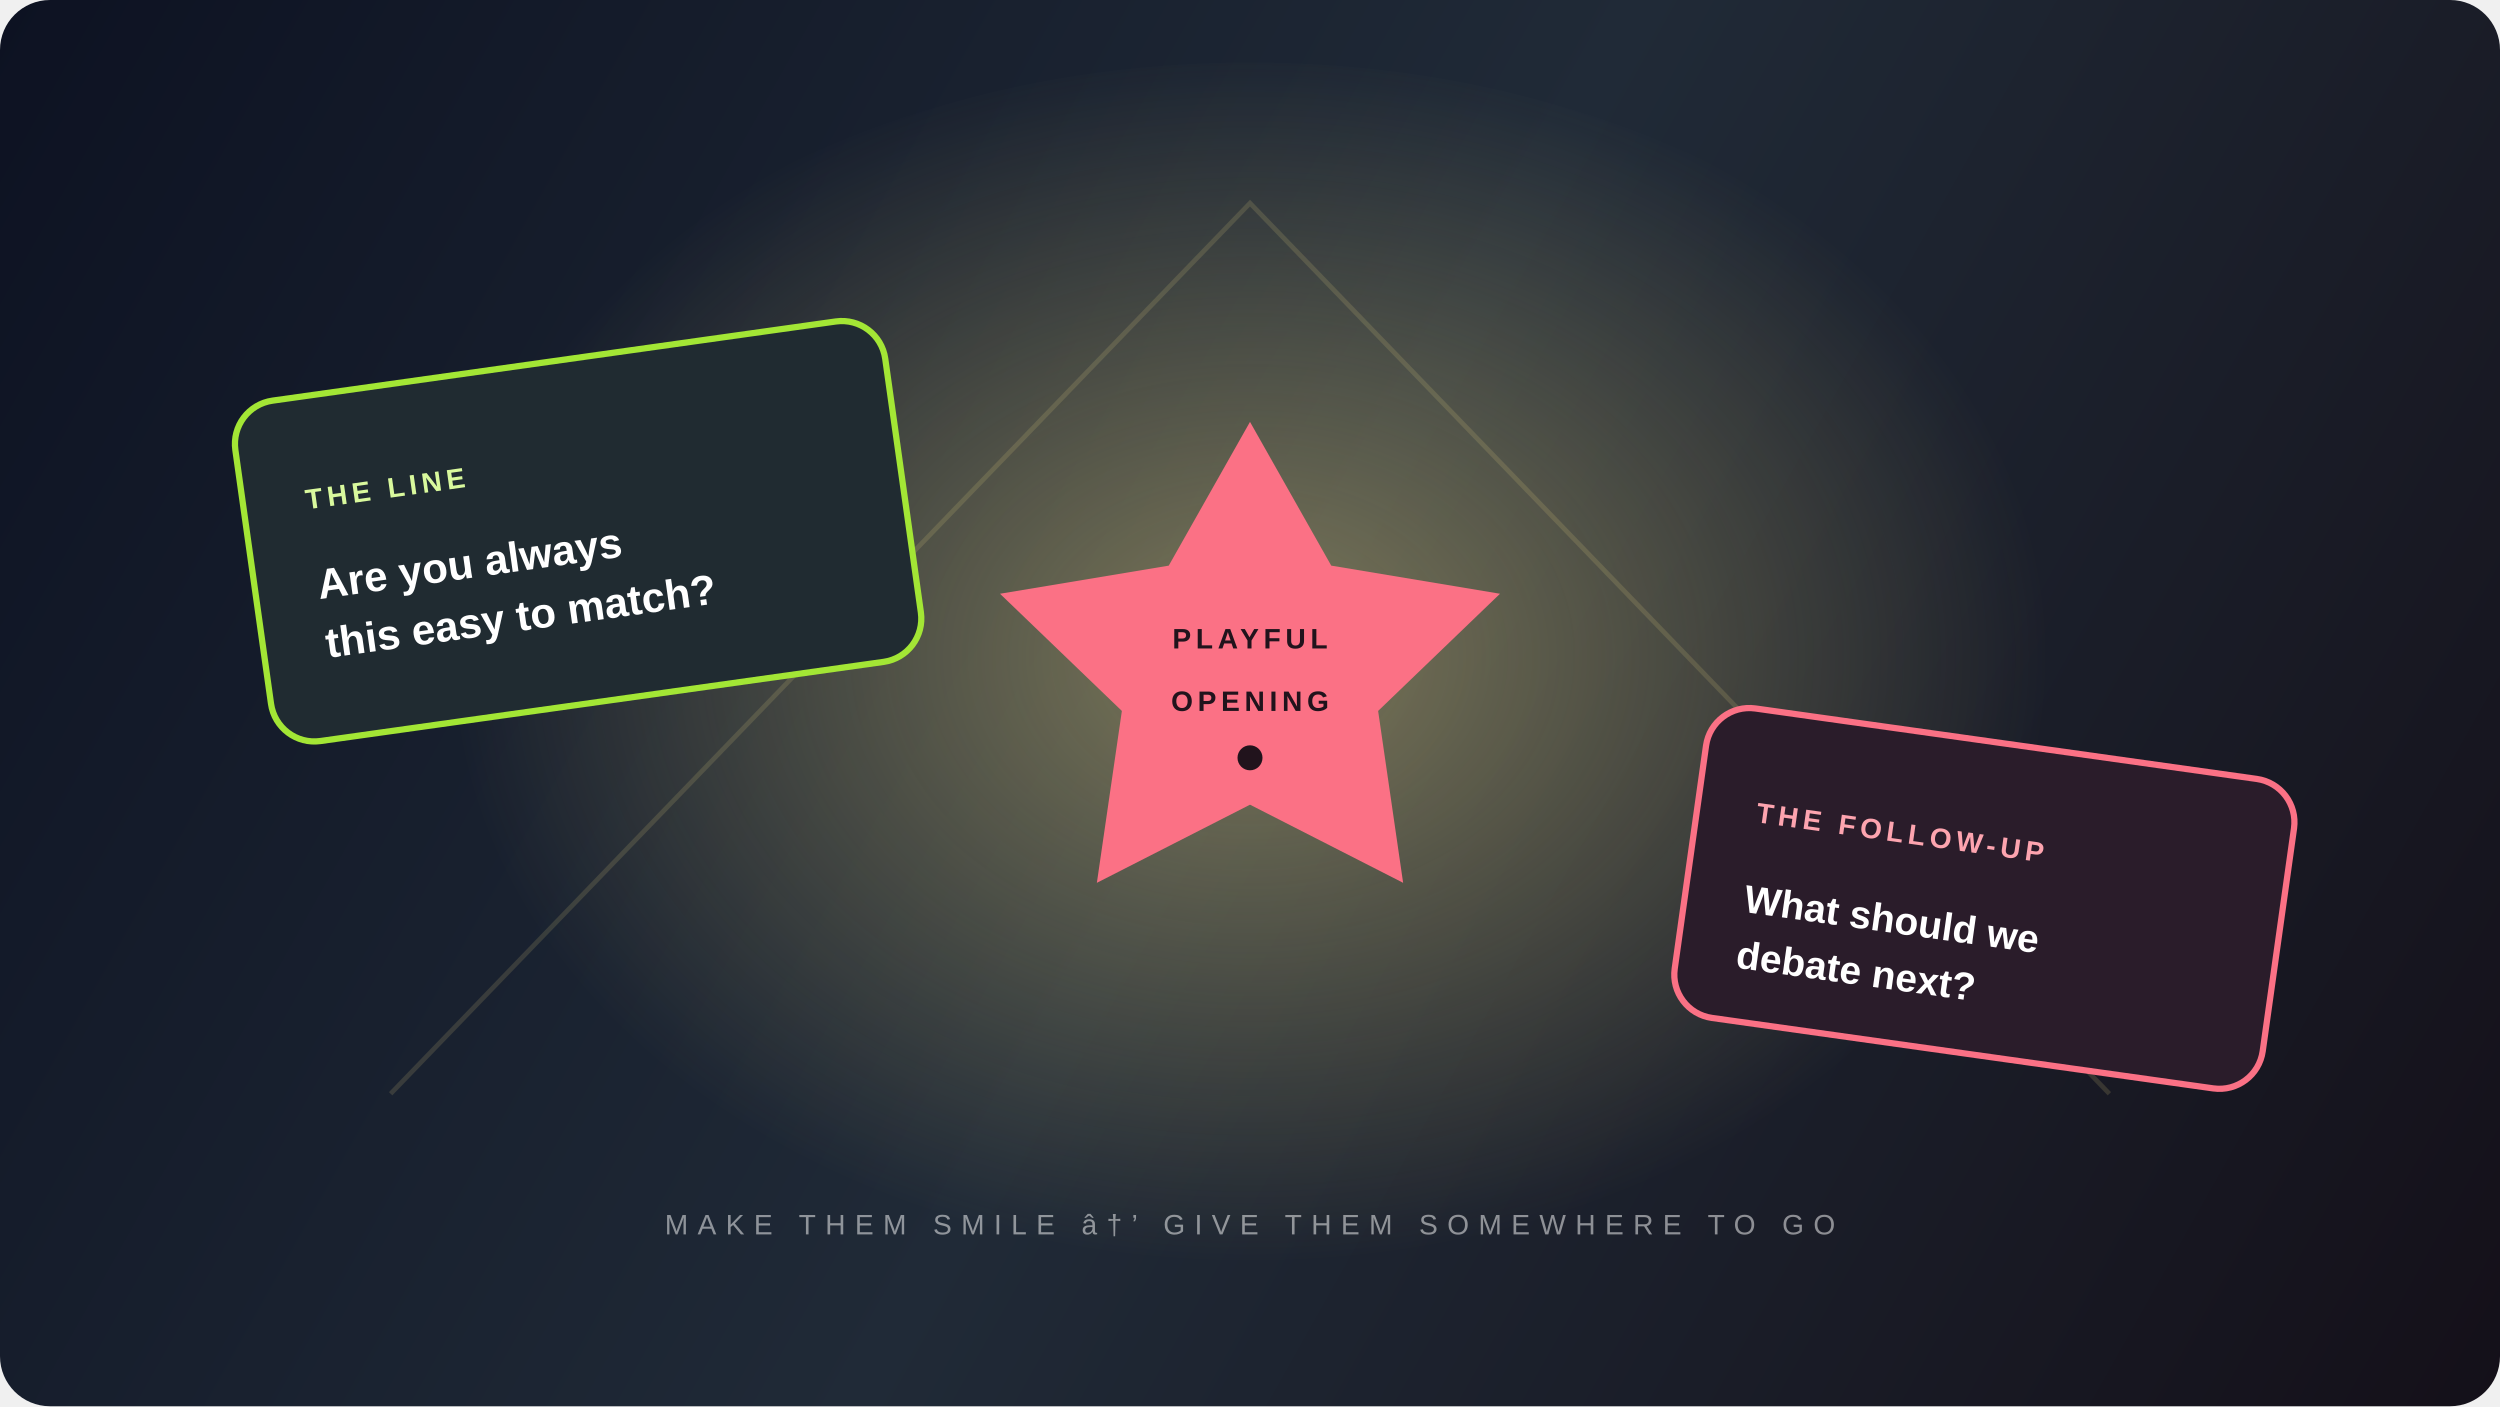
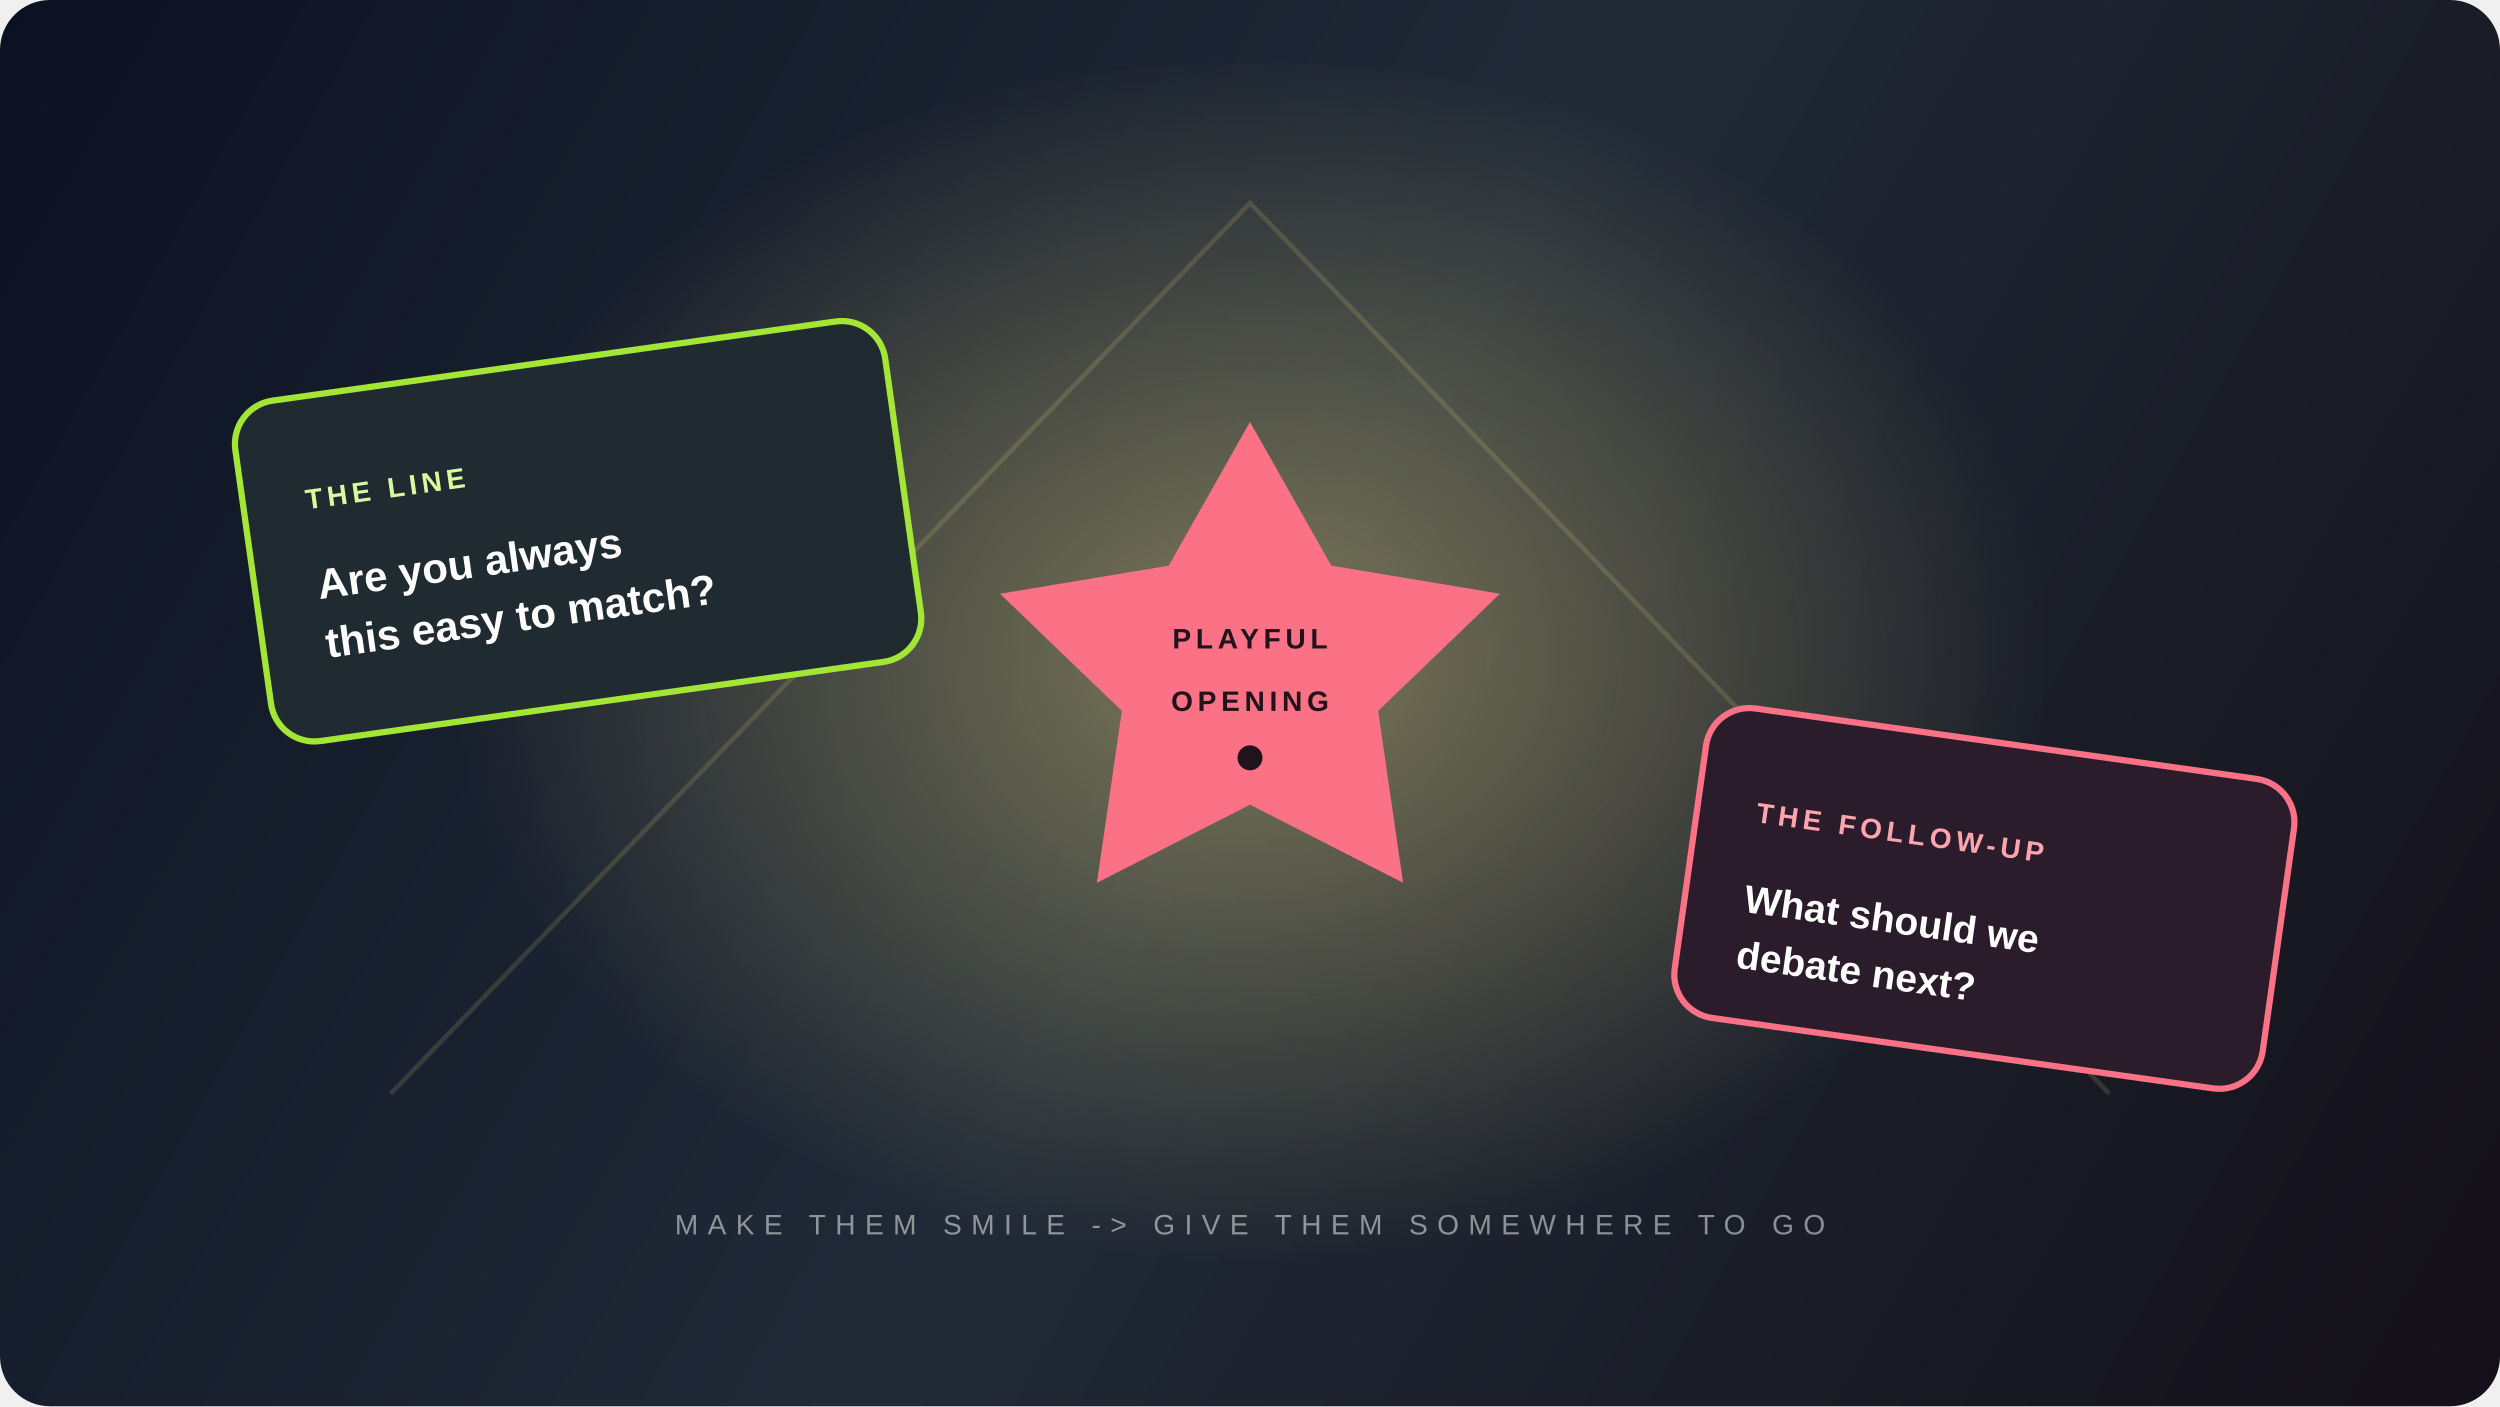
<svg xmlns="http://www.w3.org/2000/svg" width="1600" height="900" viewBox="0 0 1600 900" fill="none" role="img" aria-labelledby="title desc">
  <defs>
    <linearGradient id="bg" x1="0" y1="0" x2="1600" y2="900" gradientUnits="userSpaceOnUse">
      <stop stop-color="#0D1222" />
      <stop offset="0.5" stop-color="#202A37" />
      <stop offset="1" stop-color="#141019" />
    </linearGradient>
    <radialGradient id="spot" cx="0" cy="0" r="1" gradientUnits="userSpaceOnUse" gradientTransform="translate(800 420) rotate(90) scale(390 510)">
      <stop stop-color="#FDE68A" stop-opacity="0.42" />
      <stop offset="1" stop-color="#FDE68A" stop-opacity="0" />
    </radialGradient>
    <linearGradient id="ticket" x1="560" y1="300" x2="1040" y2="610" gradientUnits="userSpaceOnUse">
      <stop stop-color="#FB7185" />
      <stop offset="1" stop-color="#A3E635" />
    </linearGradient>
  </defs>
  <rect width="1600" height="900" rx="32" fill="url(#bg)" />
  <ellipse cx="800" cy="440" rx="540" ry="400" fill="url(#spot)" />
  <path d="M250 700L800 130L1350 700" stroke="#FDE68A" stroke-opacity="0.14" stroke-width="3" />
  <g transform="translate(160 230) rotate(-8 210 110)">
    <rect width="420" height="220" rx="28" fill="#202B31" stroke="#A3E635" stroke-width="4" />
    <text x="40" y="72" fill="#D9F99D" font-family="Arial,sans-serif" font-size="18" font-weight="800" letter-spacing="3">THE LINE</text>
    <text x="40" y="130" fill="#FFFFFF" font-family="Arial,sans-serif" font-size="27" font-weight="800">Are you always</text>
    <text x="40" y="168" fill="#FFFFFF" font-family="Arial,sans-serif" font-size="27" font-weight="800">this easy to match?</text>
  </g>
  <g transform="translate(600 270)">
    <path d="M200 0L252 92L360 110L282 185L298 295L200 245L102 295L118 185L40 110L148 92L200 0Z" fill="url(#ticket)" />
    <text x="200" y="145" text-anchor="middle" fill="#21131C" font-family="Arial,sans-serif" font-size="18" font-weight="900" letter-spacing="3">PLAYFUL</text>
    <text x="200" y="185" text-anchor="middle" fill="#21131C" font-family="Arial,sans-serif" font-size="18" font-weight="900" letter-spacing="3">OPENING</text>
    <circle cx="200" cy="215" r="8" fill="#21131C" />
  </g>
  <g transform="translate(1080 475) rotate(8 190 100)">
    <rect width="380" height="200" rx="28" fill="#2A1C2A" stroke="#FB7185" stroke-width="4" />
    <text x="38" y="72" fill="#FDA4AF" font-family="Arial,sans-serif" font-size="18" font-weight="800" letter-spacing="3">THE FOLLOW-UP</text>
    <text x="38" y="130" fill="#FFFFFF" font-family="Arial,sans-serif" font-size="25" font-weight="800">What should we</text>
    <text x="38" y="166" fill="#FFFFFF" font-family="Arial,sans-serif" font-size="25" font-weight="800">debate next?</text>
  </g>
-   <text x="800" y="790" text-anchor="middle" fill="#FFFFFF" fill-opacity="0.5" font-family="Arial,sans-serif" font-size="18" letter-spacing="6">MAKE THEM SMILE  â†’  GIVE THEM SOMEWHERE TO GO</text>
+   <text x="800" y="790" text-anchor="middle" fill="#FFFFFF" fill-opacity="0.5" font-family="Arial,sans-serif" font-size="18" letter-spacing="6">MAKE THEM SMILE  -&gt;  GIVE THEM SOMEWHERE TO GO</text>
</svg>
